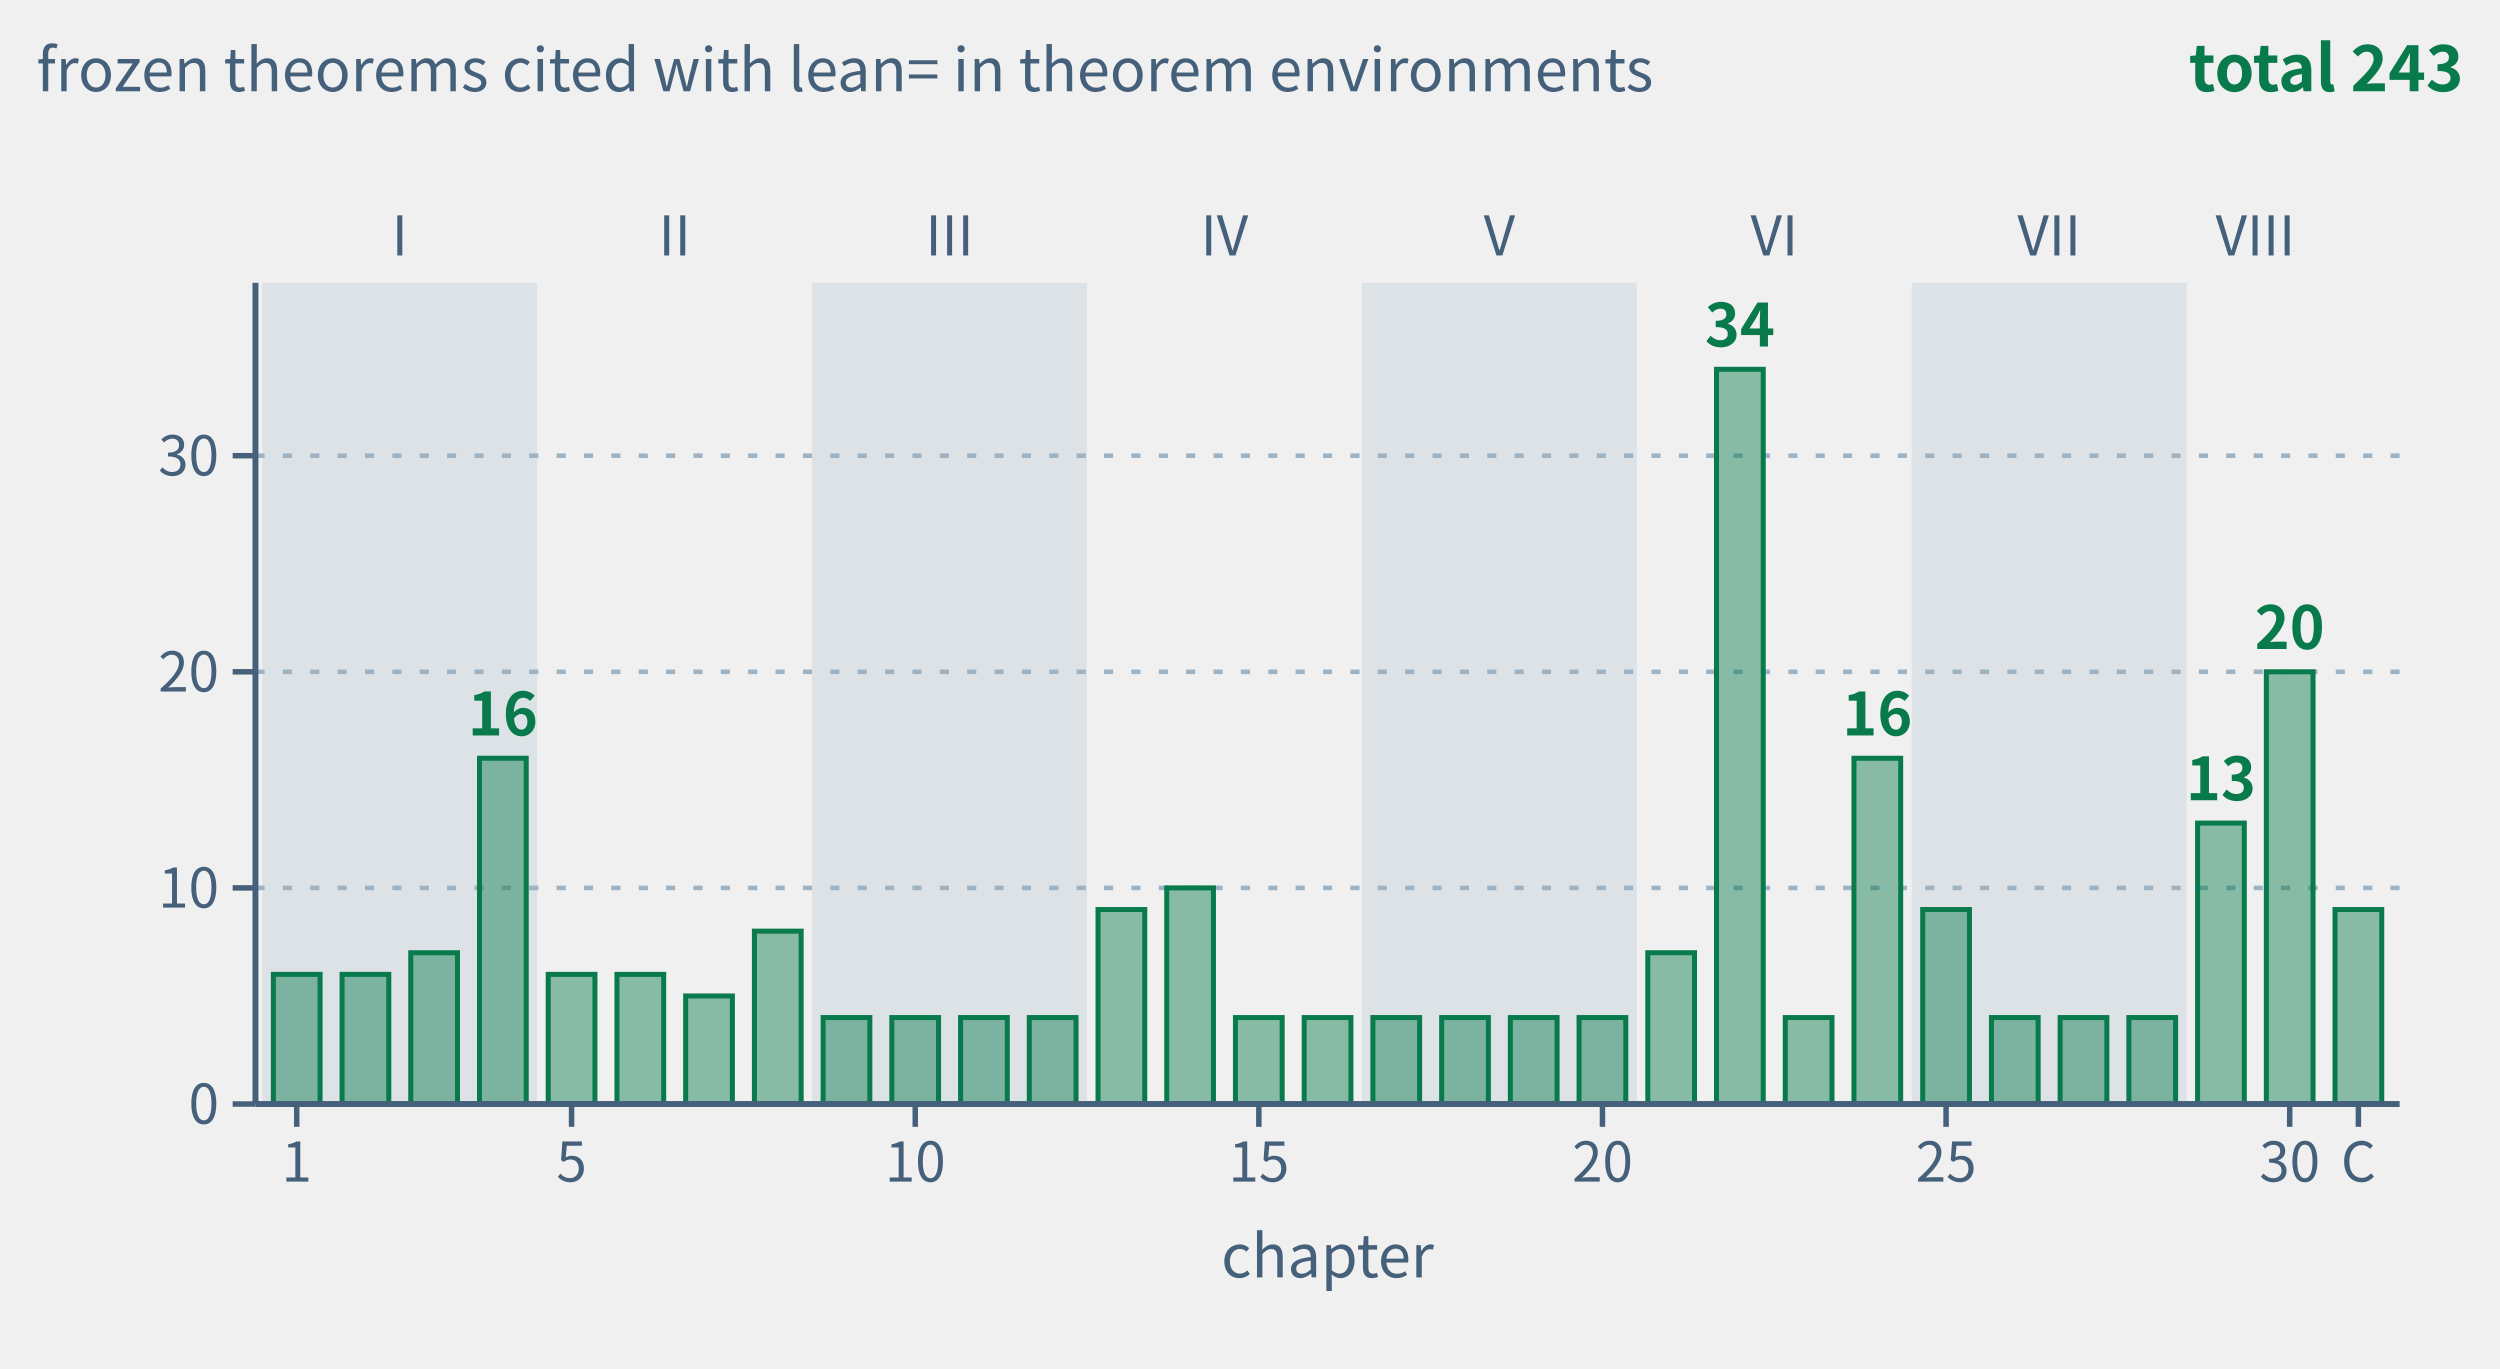
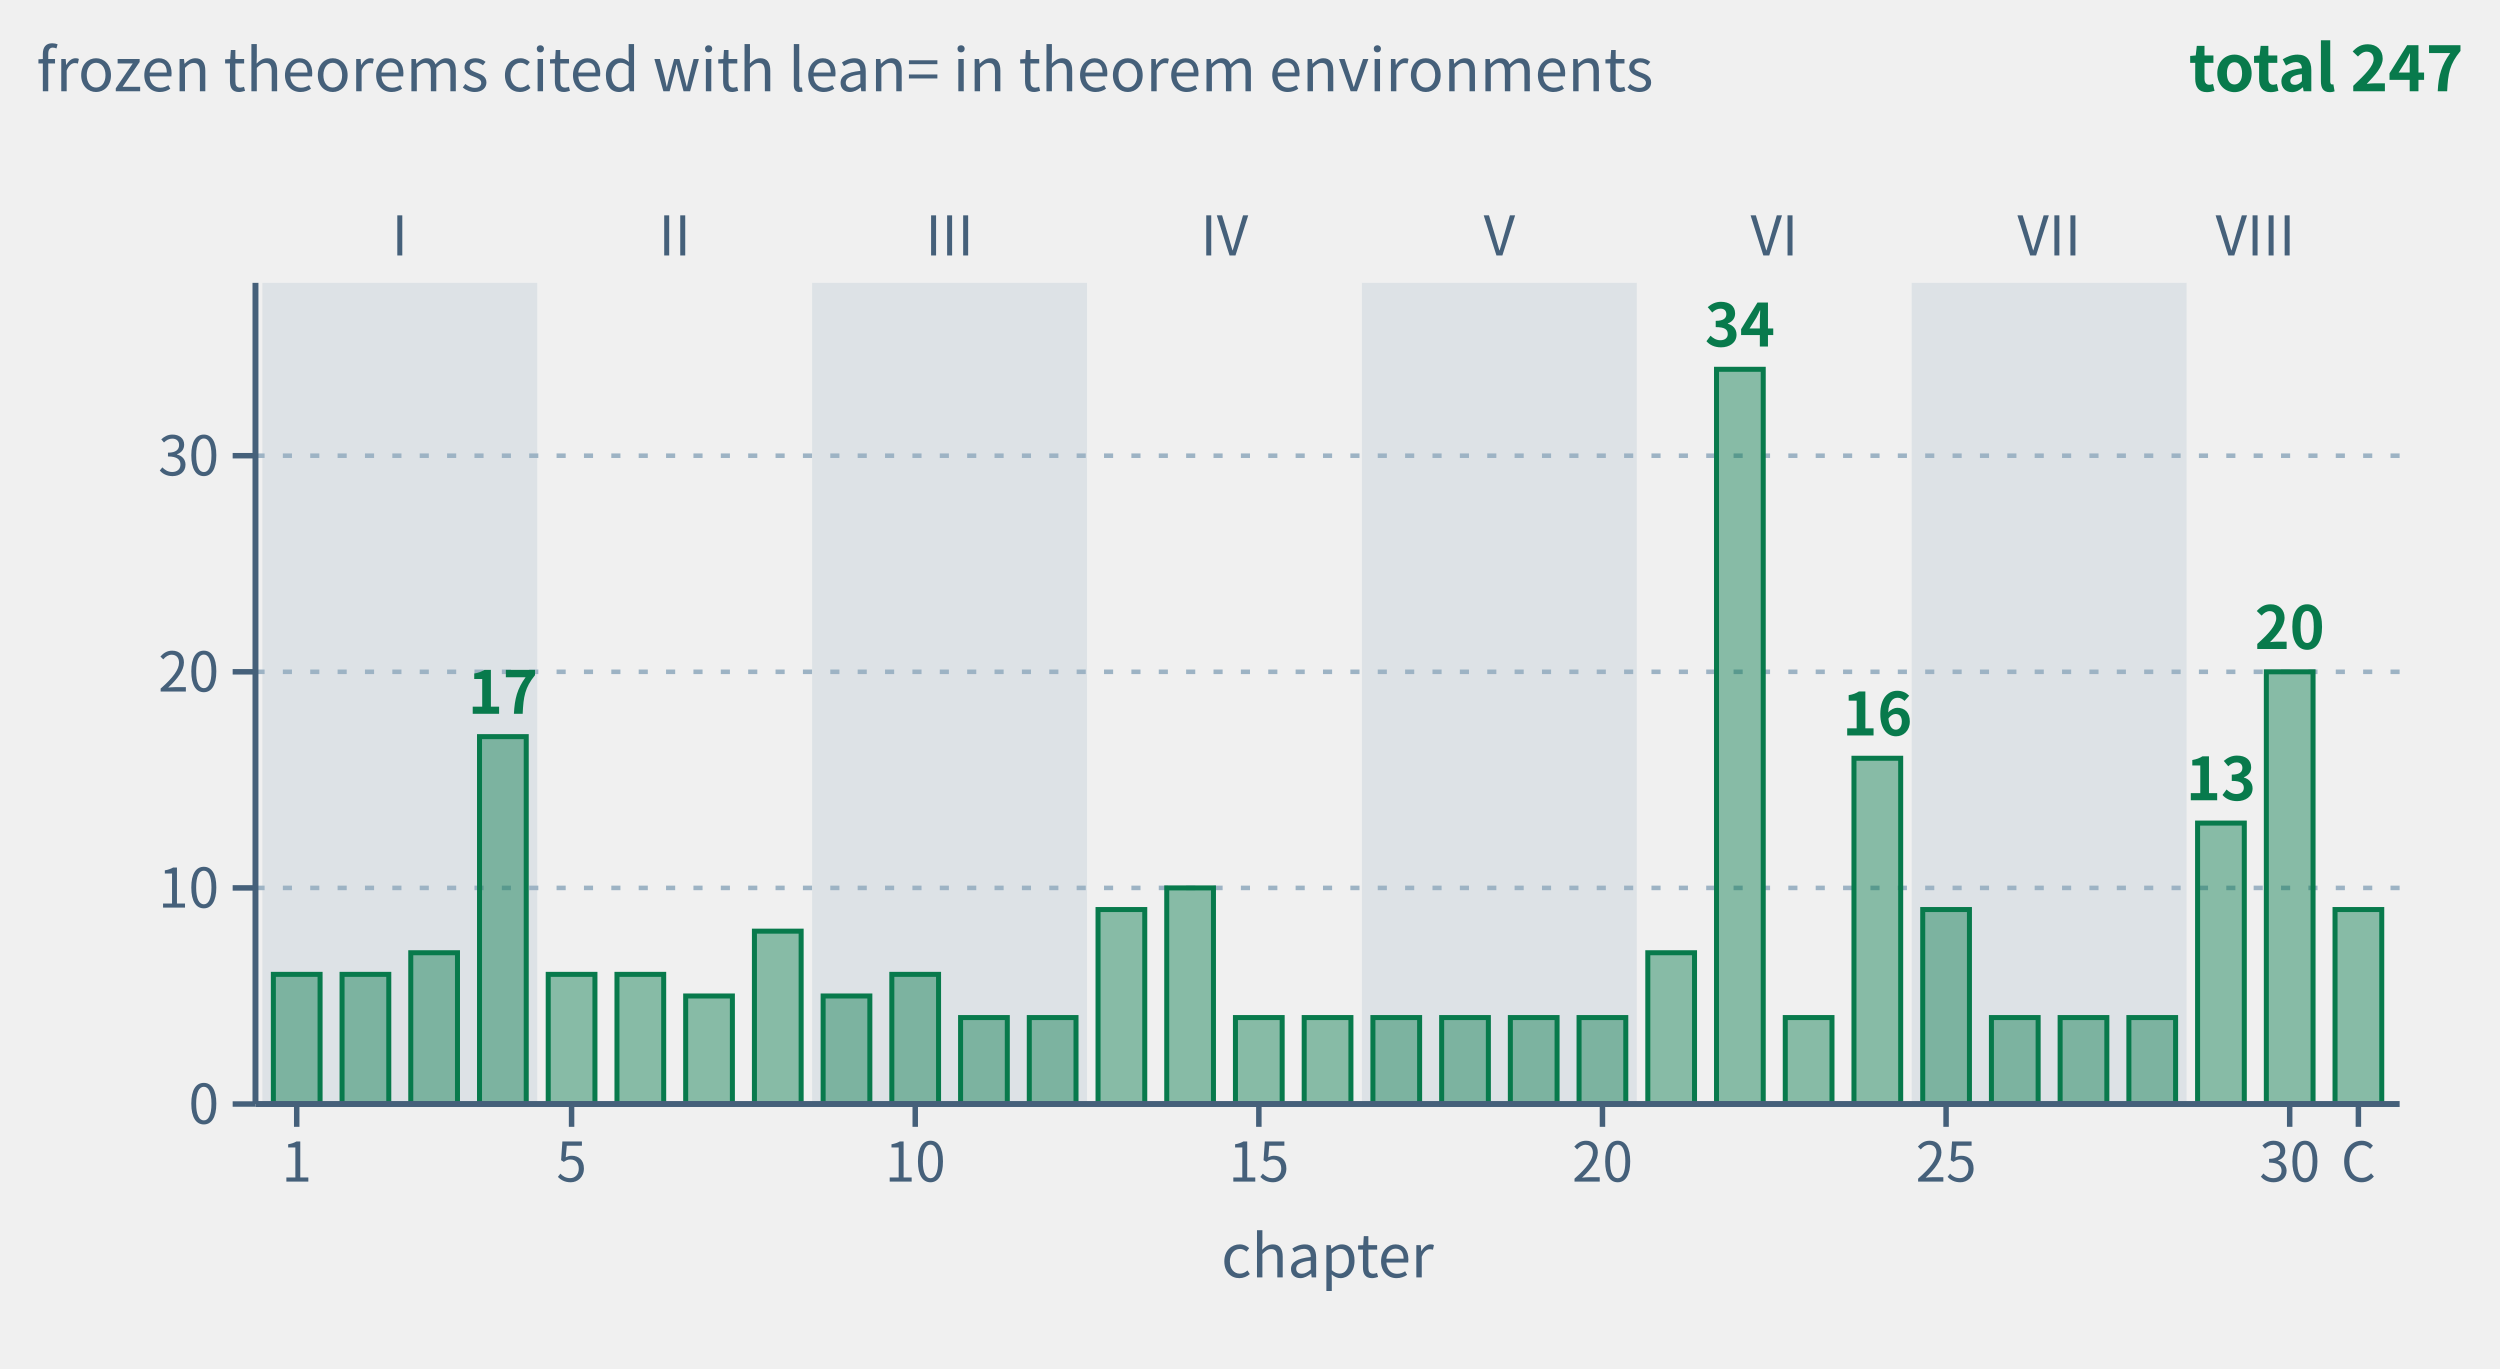
- <svg xmlns="http://www.w3.org/2000/svg" class="tr-fig" data-tr-fig="appc-theorems-by-chapter" data-lang="en" viewBox="0 0 548 300" width="548" height="300" font-family="'Noto Sans SC', 'Noto Sans CJK SC', 'Source Sans 3', 'PingFang SC', 'Microsoft YaHei', system-ui, sans-serif" role="img" aria-label="Bar chart: the horizontal axis runs over chapters 1 to 30 and the coda (C), the vertical axis is the number of frozen theorems the chapter's theorem environments cite with lean=; all bars are green. Light bands group the chapters by part, marked I to VIII. The tallest is chapter 22 with 34; then chapter 30 with 20, chapters 4 and 24 with 16 each, chapter 29 with 13; every other chapter has 4 to 10. The 31 bars add up to 243, chapter by chapter the same as the C.1 index of appendix C.">
+ <svg xmlns="http://www.w3.org/2000/svg" class="tr-fig" data-tr-fig="appc-theorems-by-chapter" data-lang="en" viewBox="0 0 548 300" width="548" height="300" font-family="'Noto Sans SC', 'Noto Sans CJK SC', 'Source Sans 3', 'PingFang SC', 'Microsoft YaHei', system-ui, sans-serif" role="img" aria-label="Bar chart: the horizontal axis runs over chapters 1 to 30 and the coda (C), the vertical axis is the number of frozen theorems the chapter's theorem environments cite with lean=; all bars are green. Light bands group the chapters by part, marked I to VIII. The tallest is chapter 22 with 34; then chapter 30 with 20, chapter 4 with 17, chapter 24 with 16, chapter 29 with 13; every other chapter has 4 to 10. The 31 bars add up to 247, chapter by chapter the same as the C.1 index of appendix C.">
  <style>.ts-ink{stroke:#0b1622}.tf-ink{fill:#0b1622}.ts-dim{stroke:#45607a}.tf-dim{fill:#45607a}.ts-faint{stroke:#9db3c4}.tf-faint{fill:#9db3c4}.ts-edge{stroke:#b9d0dd}.tf-edge{fill:#b9d0dd}.ts-hot{stroke:#5f9bb5}.tf-hot{fill:#5f9bb5}.ts-bg{stroke:#ffffff}.tf-bg{fill:#ffffff}.ts-panel{stroke:#eef5f9}.tf-panel{fill:#eef5f9}.ts-sheet{stroke:#f7fbfd}.tf-sheet{fill:#f7fbfd}.ts-cyan{stroke:#007c8a}.tf-cyan{fill:#007c8a}.ts-magenta{stroke:#b0128f}.tf-magenta{fill:#b0128f}.ts-amber{stroke:#946200}.tf-amber{fill:#946200}.ts-violet{stroke:#5a45c8}.tf-violet{fill:#5a45c8}.ts-ok{stroke:#087a4c}.tf-ok{fill:#087a4c}.ts-warn{stroke:#c21f3a}.tf-warn{fill:#c21f3a}.ts-blue{stroke:#1d5fd0}.tf-blue{fill:#1d5fd0}.ts-orange{stroke:#b85410}.tf-orange{fill:#b85410}.ts-sigma{stroke:#28405a}.tf-sigma{fill:#28405a}@media (prefers-color-scheme:dark){.ts-ink{stroke:#d4efff}.tf-ink{fill:#d4efff}.ts-dim{stroke:#6f8ea5}.tf-dim{fill:#6f8ea5}.ts-faint{stroke:#34506a}.tf-faint{fill:#34506a}.ts-edge{stroke:#143049}.tf-edge{fill:#143049}.ts-hot{stroke:#1f5d7c}.tf-hot{fill:#1f5d7c}.ts-bg{stroke:#03060c}.tf-bg{fill:#03060c}.ts-panel{stroke:#07101b}.tf-panel{fill:#07101b}.ts-sheet{stroke:#050c16}.tf-sheet{fill:#050c16}.ts-cyan{stroke:#19f0ff}.tf-cyan{fill:#19f0ff}.ts-magenta{stroke:#ff2fd0}.tf-magenta{fill:#ff2fd0}.ts-amber{stroke:#ffc83d}.tf-amber{fill:#ffc83d}.ts-violet{stroke:#9d8cff}.tf-violet{fill:#9d8cff}.ts-ok{stroke:#46ffb2}.tf-ok{fill:#46ffb2}.ts-warn{stroke:#ff5064}.tf-warn{fill:#ff5064}.ts-blue{stroke:#2a7bff}.tf-blue{fill:#2a7bff}.ts-orange{stroke:#ff8a3c}.tf-orange{fill:#ff8a3c}.ts-sigma{stroke:#cfe3ff}.tf-sigma{fill:#cfe3ff}}</style>
  <rect x="57.51" y="62" width="60.26" height="180" class="tf-faint" fill-opacity="0.22" />
  <text class="tf-dim" x="87.63" y="56" font-size="12" text-anchor="middle">I</text>
  <text class="tf-dim" x="147.89" y="56" font-size="12" text-anchor="middle">II</text>
  <rect x="178.02" y="62" width="60.26" height="180" class="tf-faint" fill-opacity="0.22" />
  <text class="tf-dim" x="208.15" y="56" font-size="12" text-anchor="middle">III</text>
  <text class="tf-dim" x="268.4" y="56" font-size="12" text-anchor="middle">IV</text>
  <rect x="298.53" y="62" width="60.26" height="180" class="tf-faint" fill-opacity="0.22" />
  <text class="tf-dim" x="328.66" y="56" font-size="12" text-anchor="middle">V</text>
  <text class="tf-dim" x="388.92" y="56" font-size="12" text-anchor="middle">VI</text>
  <rect x="419.04" y="62" width="60.26" height="180" class="tf-faint" fill-opacity="0.22" />
  <text class="tf-dim" x="449.17" y="56" font-size="12" text-anchor="middle">VII</text>
  <text class="tf-dim" x="494.37" y="56" font-size="12" text-anchor="middle">VIII</text>
  <line x1="56" y1="194.63" x2="526" y2="194.63" class="ts-faint" stroke-width="1" stroke-dasharray="2 4" fill="none" />
  <line x1="56" y1="147.26" x2="526" y2="147.26" class="ts-faint" stroke-width="1" stroke-dasharray="2 4" fill="none" />
  <line x1="56" y1="99.89" x2="526" y2="99.89" class="ts-faint" stroke-width="1" stroke-dasharray="2 4" fill="none" />
  <rect x="59.92" y="213.58" width="10.24" height="28.42" class="ts-ok tf-ok" stroke-width="1.1" fill-opacity="0.45" />
  <rect x="74.98" y="213.58" width="10.24" height="28.42" class="ts-ok tf-ok" stroke-width="1.1" fill-opacity="0.45" />
  <rect x="90.04" y="208.84" width="10.24" height="33.16" class="ts-ok tf-ok" stroke-width="1.1" fill-opacity="0.45" />
-   <rect x="105.11" y="166.21" width="10.24" height="75.79" class="ts-ok tf-ok" stroke-width="1.1" fill-opacity="0.45" />
-   <text class="tf-ok" x="110.23" y="161.21" font-size="13" text-anchor="middle" font-weight="600">16</text>
+   <rect x="105.11" y="161.47" width="10.24" height="80.53" class="ts-ok tf-ok" stroke-width="1.1" fill-opacity="0.45" />
+   <text class="tf-ok" x="110.23" y="156.47" font-size="13" text-anchor="middle" font-weight="600">17</text>
  <rect x="120.17" y="213.58" width="10.24" height="28.42" class="ts-ok tf-ok" stroke-width="1.1" fill-opacity="0.45" />
  <rect x="135.24" y="213.58" width="10.24" height="28.42" class="ts-ok tf-ok" stroke-width="1.1" fill-opacity="0.45" />
  <rect x="150.3" y="218.32" width="10.24" height="23.68" class="ts-ok tf-ok" stroke-width="1.1" fill-opacity="0.45" />
  <rect x="165.37" y="204.11" width="10.24" height="37.89" class="ts-ok tf-ok" stroke-width="1.1" fill-opacity="0.45" />
-   <rect x="180.43" y="223.05" width="10.24" height="18.95" class="ts-ok tf-ok" stroke-width="1.1" fill-opacity="0.45" />
-   <rect x="195.49" y="223.05" width="10.24" height="18.95" class="ts-ok tf-ok" stroke-width="1.1" fill-opacity="0.45" />
+   <rect x="180.43" y="218.32" width="10.24" height="23.68" class="ts-ok tf-ok" stroke-width="1.1" fill-opacity="0.45" />
+   <rect x="195.49" y="213.58" width="10.24" height="28.42" class="ts-ok tf-ok" stroke-width="1.1" fill-opacity="0.45" />
  <rect x="210.56" y="223.05" width="10.24" height="18.95" class="ts-ok tf-ok" stroke-width="1.1" fill-opacity="0.45" />
  <rect x="225.62" y="223.05" width="10.24" height="18.95" class="ts-ok tf-ok" stroke-width="1.1" fill-opacity="0.45" />
  <rect x="240.69" y="199.37" width="10.24" height="42.63" class="ts-ok tf-ok" stroke-width="1.1" fill-opacity="0.45" />
  <rect x="255.75" y="194.63" width="10.24" height="47.37" class="ts-ok tf-ok" stroke-width="1.1" fill-opacity="0.45" />
  <rect x="270.81" y="223.05" width="10.24" height="18.95" class="ts-ok tf-ok" stroke-width="1.1" fill-opacity="0.45" />
  <rect x="285.88" y="223.05" width="10.24" height="18.95" class="ts-ok tf-ok" stroke-width="1.1" fill-opacity="0.45" />
  <rect x="300.94" y="223.05" width="10.24" height="18.95" class="ts-ok tf-ok" stroke-width="1.1" fill-opacity="0.45" />
  <rect x="316.01" y="223.05" width="10.24" height="18.95" class="ts-ok tf-ok" stroke-width="1.1" fill-opacity="0.45" />
  <rect x="331.07" y="223.05" width="10.24" height="18.95" class="ts-ok tf-ok" stroke-width="1.1" fill-opacity="0.45" />
  <rect x="346.13" y="223.05" width="10.24" height="18.95" class="ts-ok tf-ok" stroke-width="1.1" fill-opacity="0.45" />
  <rect x="361.2" y="208.84" width="10.24" height="33.16" class="ts-ok tf-ok" stroke-width="1.1" fill-opacity="0.45" />
  <rect x="376.26" y="80.95" width="10.24" height="161.05" class="ts-ok tf-ok" stroke-width="1.1" fill-opacity="0.45" />
  <text class="tf-ok" x="381.38" y="75.95" font-size="13" text-anchor="middle" font-weight="600">34</text>
  <rect x="391.33" y="223.05" width="10.24" height="18.95" class="ts-ok tf-ok" stroke-width="1.1" fill-opacity="0.45" />
  <rect x="406.39" y="166.21" width="10.24" height="75.79" class="ts-ok tf-ok" stroke-width="1.1" fill-opacity="0.45" />
  <text class="tf-ok" x="411.51" y="161.21" font-size="13" text-anchor="middle" font-weight="600">16</text>
  <rect x="421.46" y="199.37" width="10.24" height="42.63" class="ts-ok tf-ok" stroke-width="1.1" fill-opacity="0.45" />
  <rect x="436.52" y="223.05" width="10.24" height="18.95" class="ts-ok tf-ok" stroke-width="1.1" fill-opacity="0.45" />
  <rect x="451.58" y="223.05" width="10.24" height="18.95" class="ts-ok tf-ok" stroke-width="1.1" fill-opacity="0.45" />
  <rect x="466.65" y="223.05" width="10.24" height="18.95" class="ts-ok tf-ok" stroke-width="1.1" fill-opacity="0.45" />
  <rect x="481.71" y="180.42" width="10.24" height="61.58" class="ts-ok tf-ok" stroke-width="1.1" fill-opacity="0.45" />
  <text class="tf-ok" x="486.83" y="175.42" font-size="13" text-anchor="middle" font-weight="600">13</text>
  <rect x="496.78" y="147.26" width="10.24" height="94.74" class="ts-ok tf-ok" stroke-width="1.1" fill-opacity="0.45" />
  <text class="tf-ok" x="501.9" y="142.26" font-size="13" text-anchor="middle" font-weight="600">20</text>
  <rect x="511.84" y="199.37" width="10.24" height="42.63" class="ts-ok tf-ok" stroke-width="1.1" fill-opacity="0.45" />
  <line x1="56" y1="242" x2="526" y2="242" class="ts-dim" stroke-width="1.3" fill="none" />
  <line x1="65.04" y1="242" x2="65.04" y2="247" class="ts-dim" stroke-width="1.2" fill="none" />
  <text class="tf-dim" x="65.04" y="259" font-size="12" text-anchor="middle">1</text>
  <line x1="125.29" y1="242" x2="125.29" y2="247" class="ts-dim" stroke-width="1.2" fill="none" />
  <text class="tf-dim" x="125.29" y="259" font-size="12" text-anchor="middle">5</text>
  <line x1="200.62" y1="242" x2="200.62" y2="247" class="ts-dim" stroke-width="1.2" fill="none" />
  <text class="tf-dim" x="200.62" y="259" font-size="12" text-anchor="middle">10</text>
  <line x1="275.94" y1="242" x2="275.94" y2="247" class="ts-dim" stroke-width="1.2" fill="none" />
  <text class="tf-dim" x="275.94" y="259" font-size="12" text-anchor="middle">15</text>
  <line x1="351.26" y1="242" x2="351.26" y2="247" class="ts-dim" stroke-width="1.2" fill="none" />
  <text class="tf-dim" x="351.26" y="259" font-size="12" text-anchor="middle">20</text>
  <line x1="426.58" y1="242" x2="426.58" y2="247" class="ts-dim" stroke-width="1.2" fill="none" />
  <text class="tf-dim" x="426.58" y="259" font-size="12" text-anchor="middle">25</text>
  <line x1="501.9" y1="242" x2="501.9" y2="247" class="ts-dim" stroke-width="1.2" fill="none" />
  <text class="tf-dim" x="501.9" y="259" font-size="12" text-anchor="middle">30</text>
  <line x1="516.96" y1="242" x2="516.96" y2="247" class="ts-dim" stroke-width="1.2" fill="none" />
  <text class="tf-dim" x="516.96" y="259" font-size="12" text-anchor="middle">C</text>
  <text class="tf-dim" x="291" y="280" font-size="13" text-anchor="middle">chapter</text>
  <line x1="56" y1="62" x2="56" y2="242" class="ts-dim" stroke-width="1.3" fill="none" />
  <line x1="51" y1="242" x2="56" y2="242" class="ts-dim" stroke-width="1.2" fill="none" />
  <text class="tf-dim" x="48" y="246.32" font-size="12" text-anchor="end">0</text>
  <line x1="51" y1="194.63" x2="56" y2="194.63" class="ts-dim" stroke-width="1.2" fill="none" />
  <text class="tf-dim" x="48" y="198.95" font-size="12" text-anchor="end">10</text>
  <line x1="51" y1="147.26" x2="56" y2="147.26" class="ts-dim" stroke-width="1.2" fill="none" />
  <text class="tf-dim" x="48" y="151.58" font-size="12" text-anchor="end">20</text>
  <line x1="51" y1="99.89" x2="56" y2="99.89" class="ts-dim" stroke-width="1.2" fill="none" />
  <text class="tf-dim" x="48" y="104.21" font-size="12" text-anchor="end">30</text>
  <text class="tf-dim" x="8" y="20" font-size="13">frozen theorems cited with lean= in theorem environments</text>
-   <text class="tf-ok" x="540" y="20" font-size="14" text-anchor="end" font-weight="600">total 243</text>
+   <text class="tf-ok" x="540" y="20" font-size="14" text-anchor="end" font-weight="600">total 247</text>
</svg>
